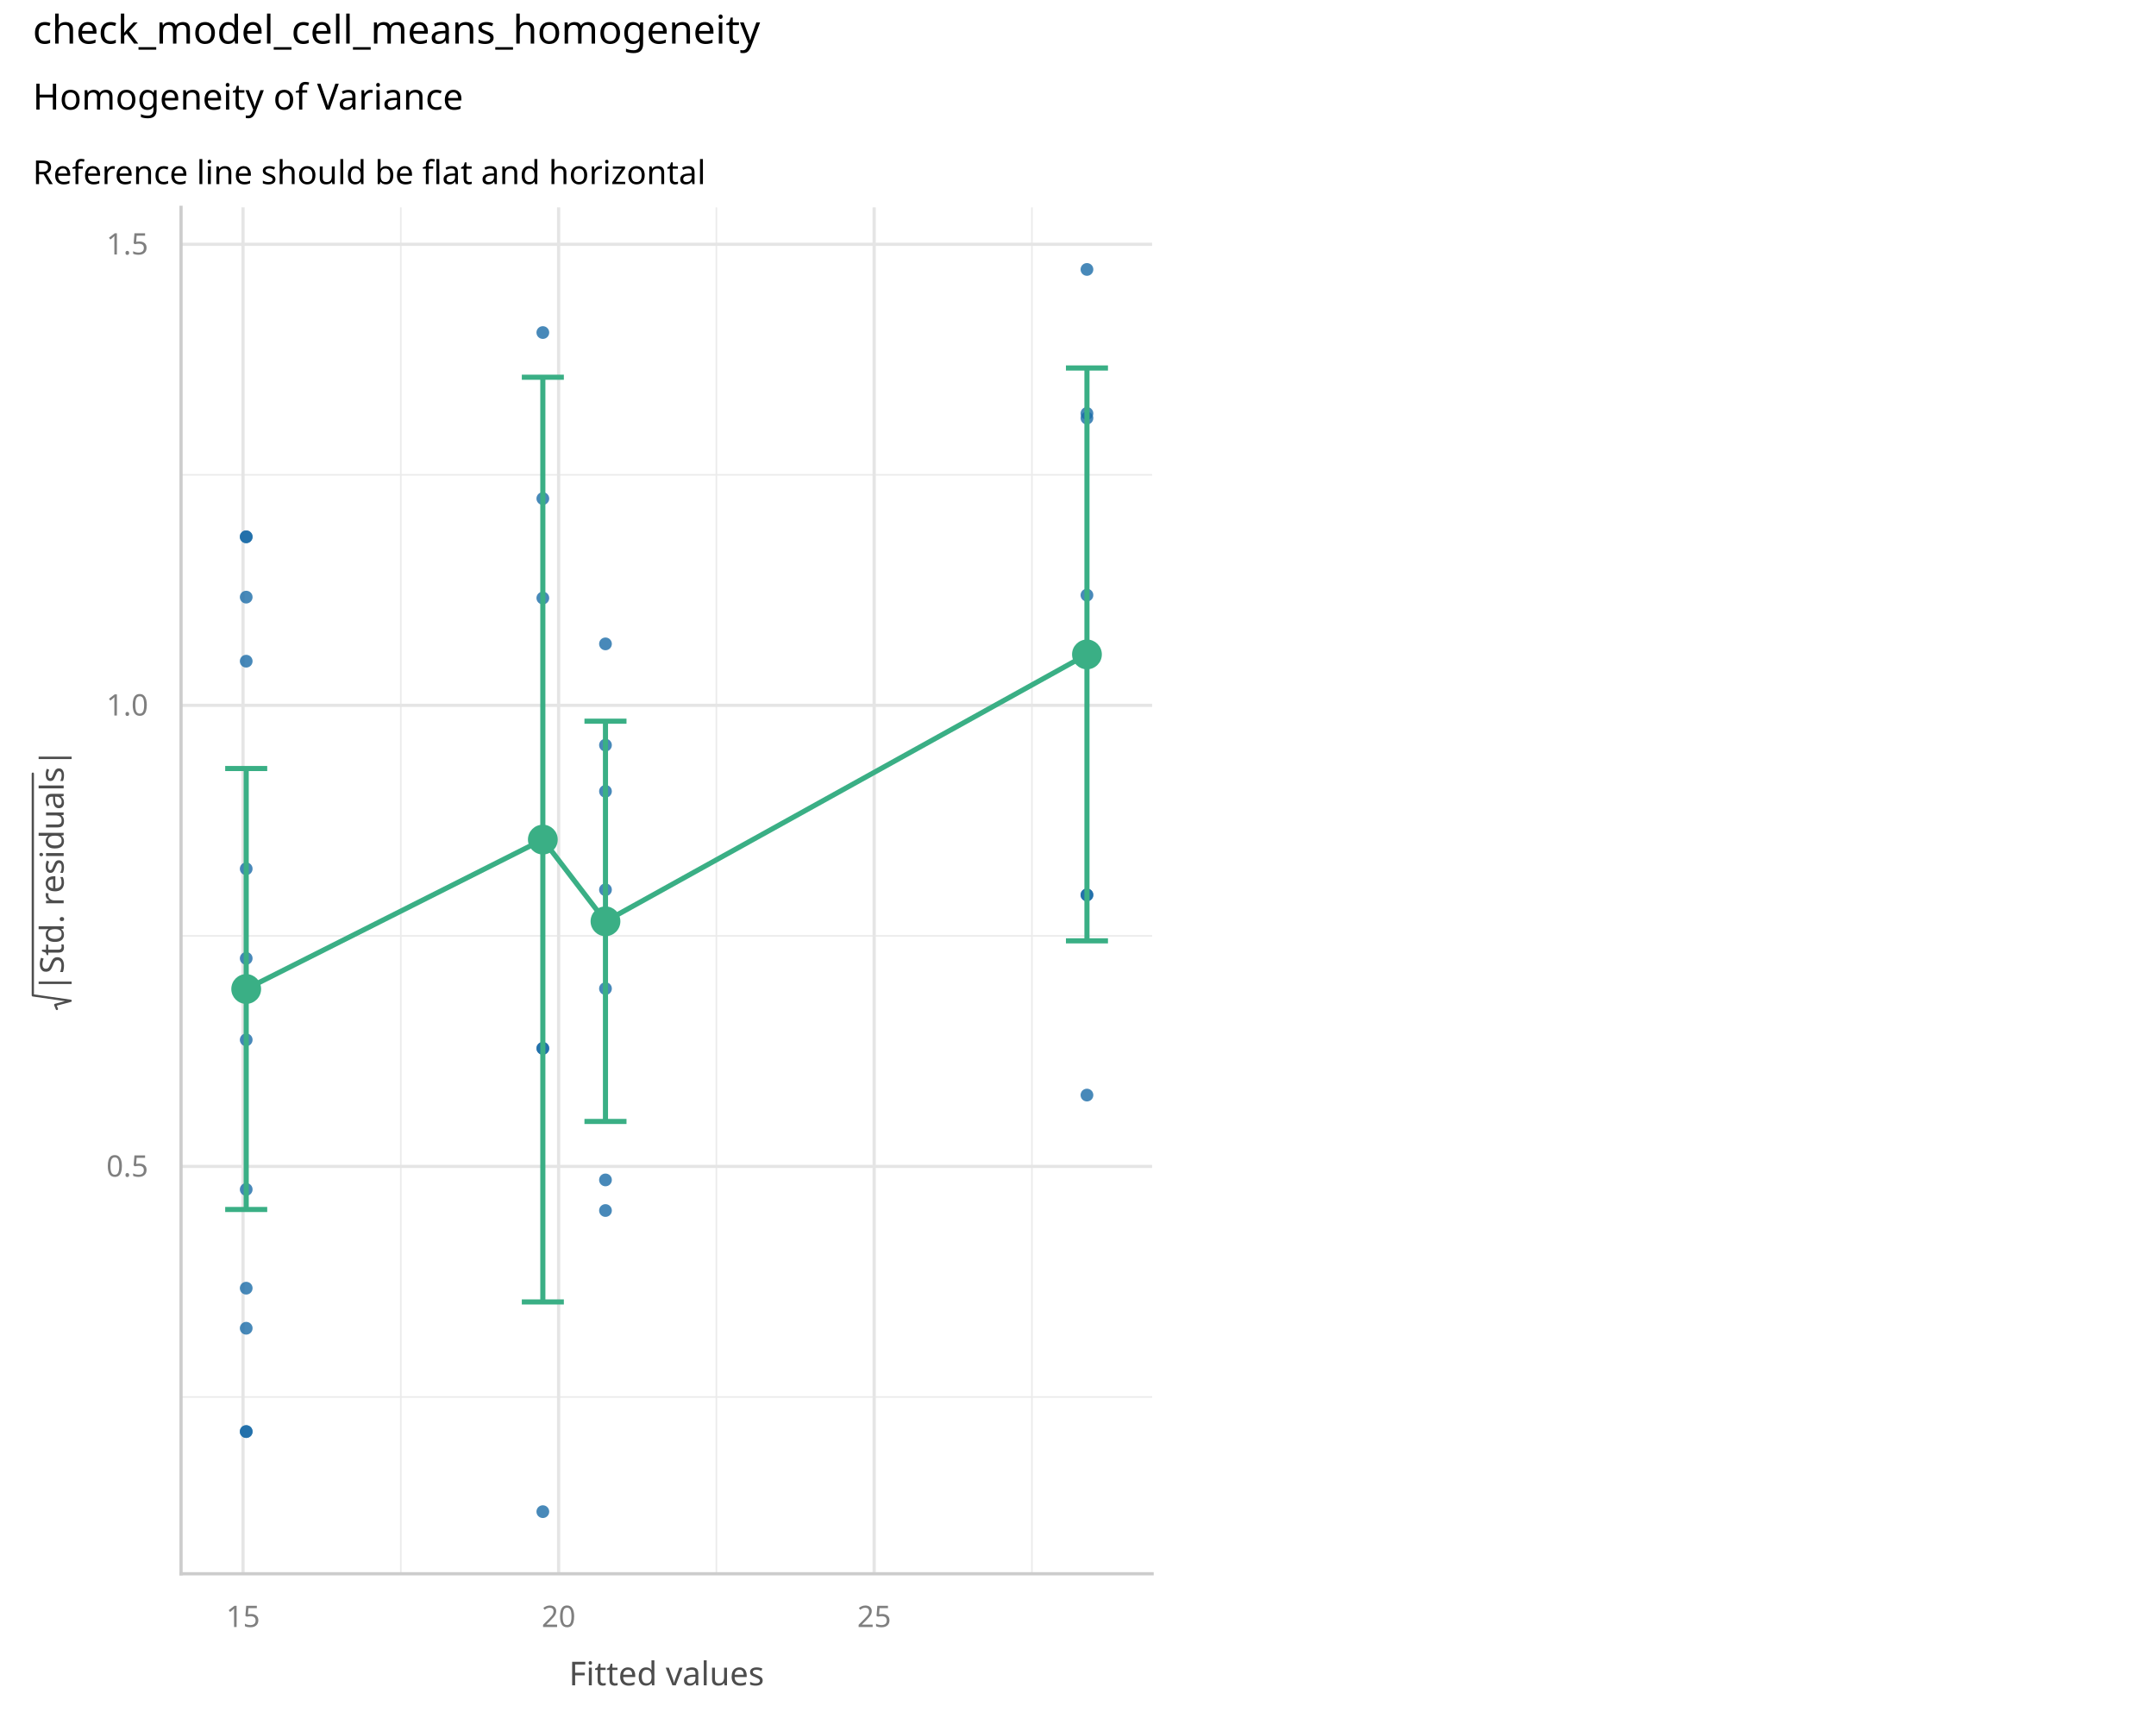
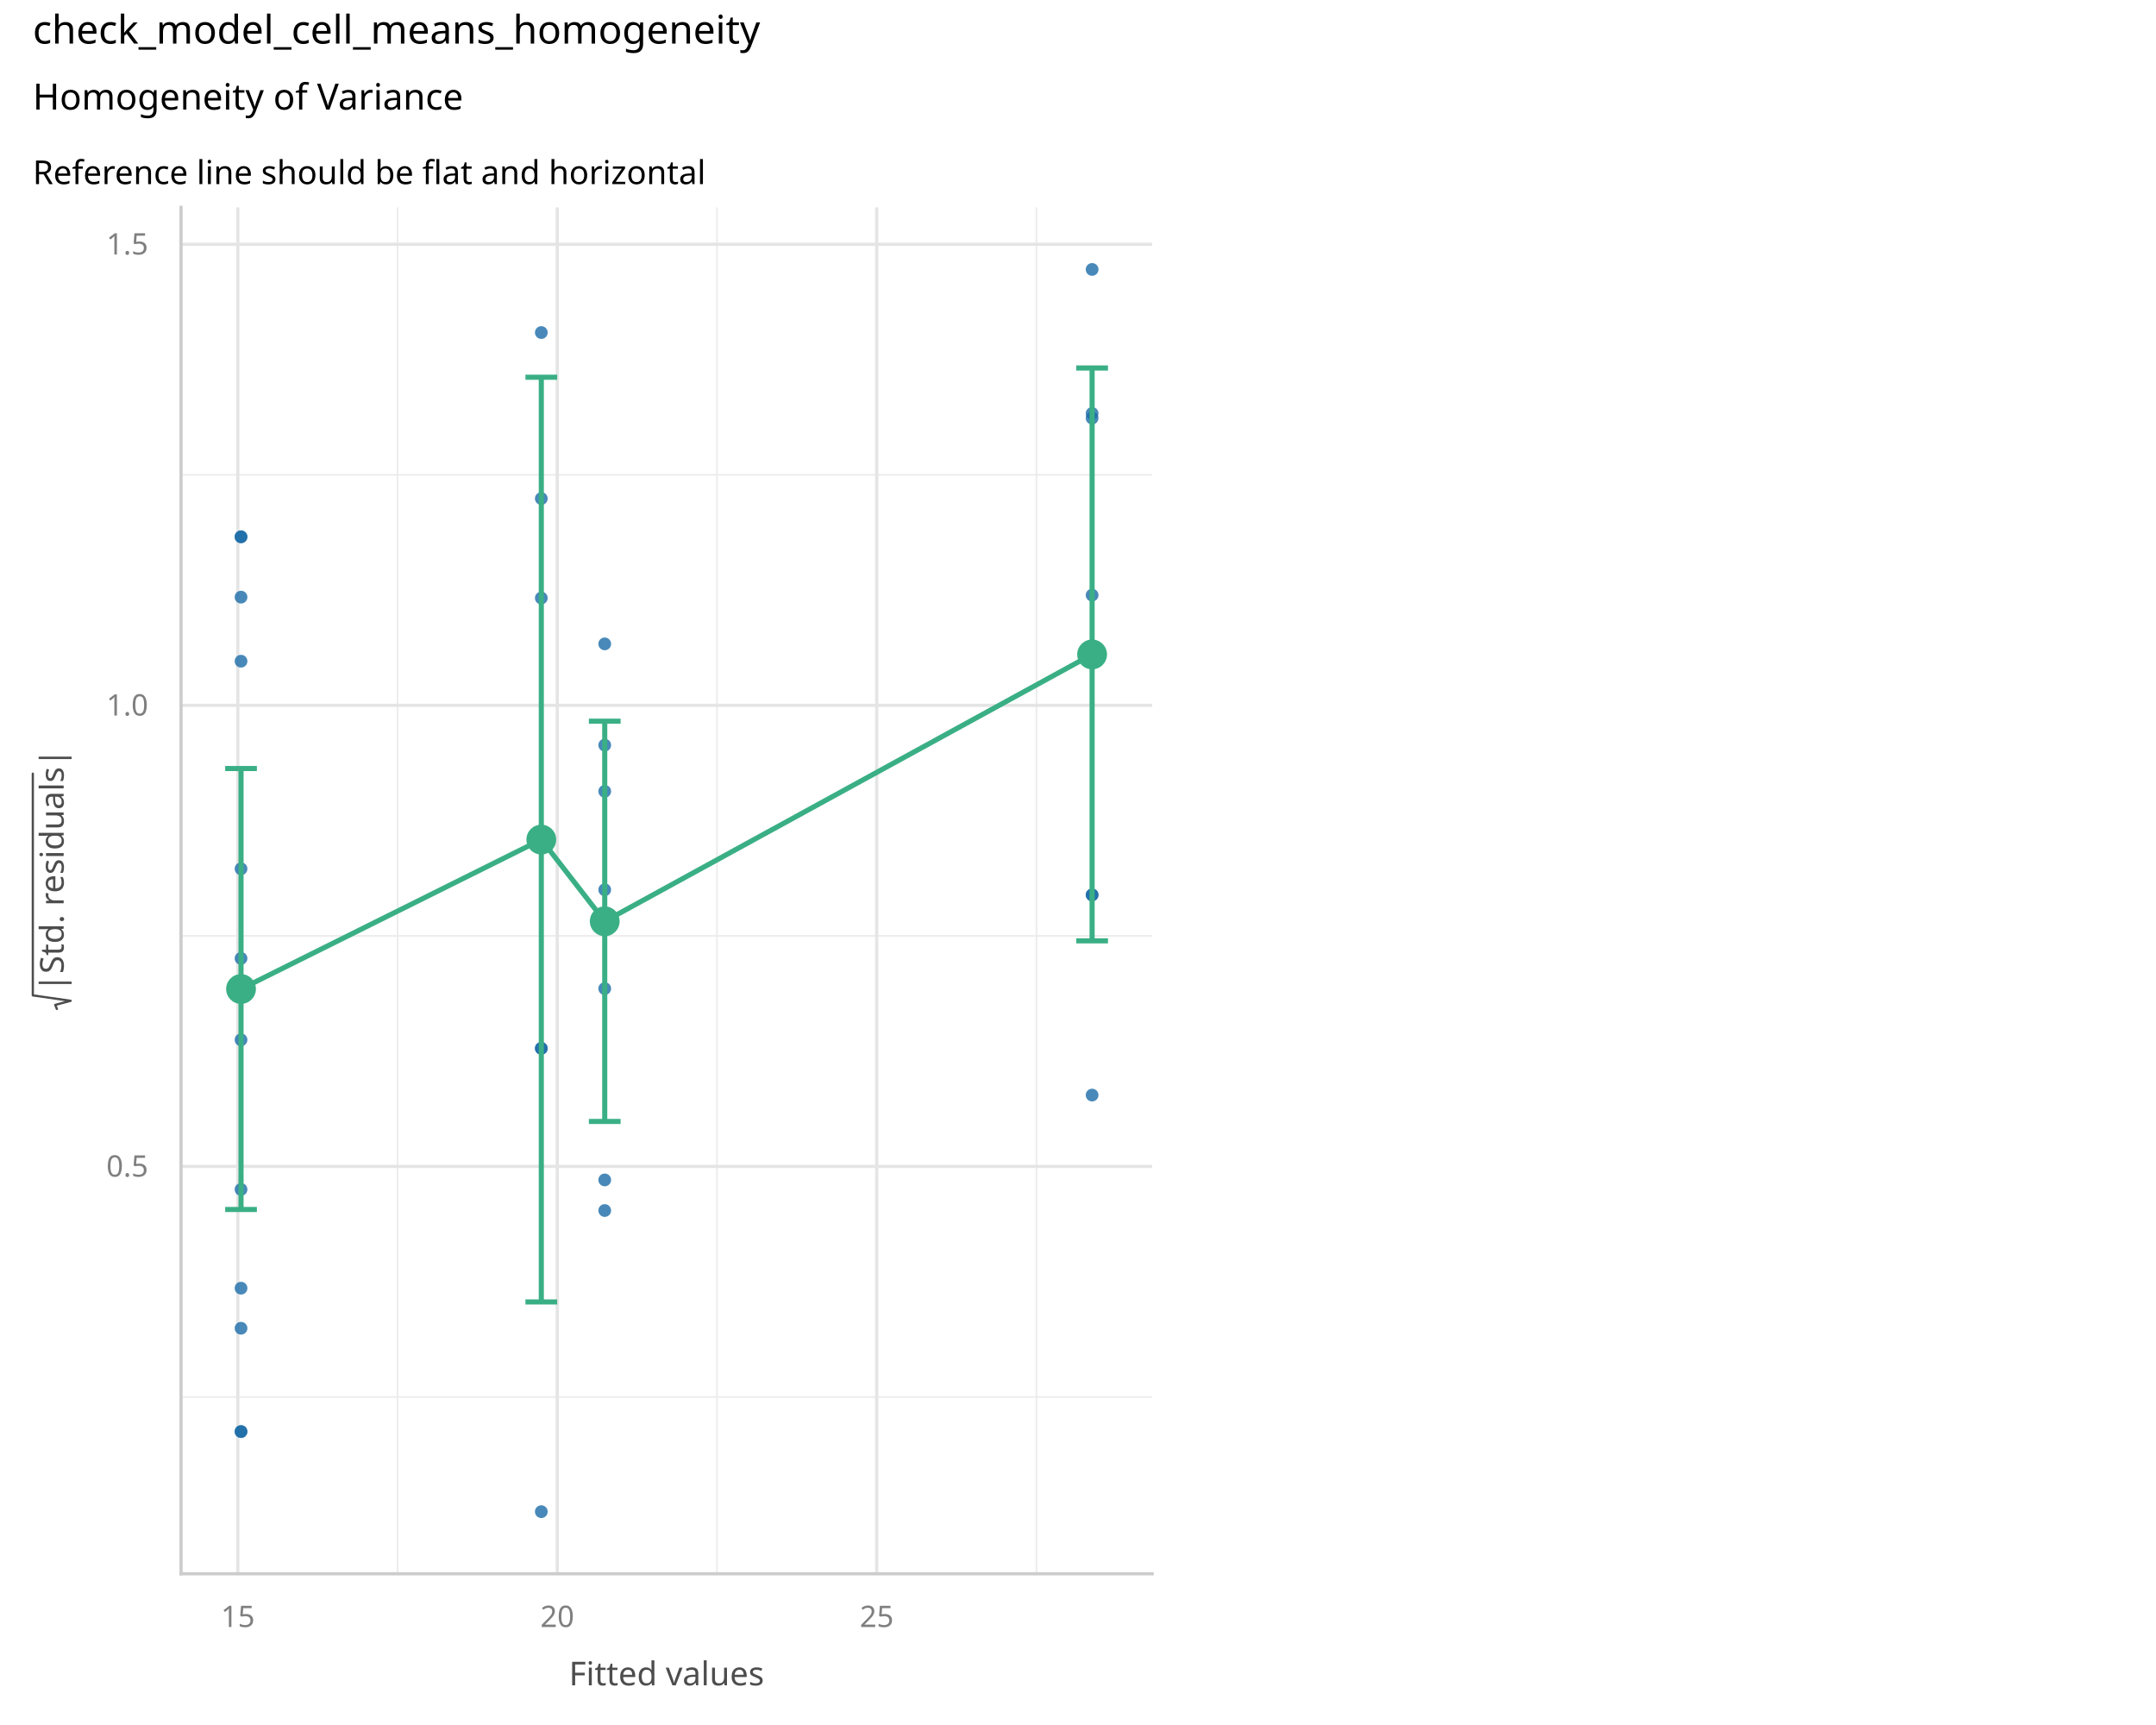
<svg xmlns="http://www.w3.org/2000/svg" class="svglite" data-engine-version="2.0" width="720.00pt" height="576.00pt" viewBox="0 0 720.00 576.00">
  <defs>
    <style type="text/css">
    .svglite line, .svglite polyline, .svglite polygon, .svglite path, .svglite rect, .svglite circle {
      fill: none;
      stroke: #000000;
      stroke-linecap: round;
      stroke-linejoin: round;
      stroke-miterlimit: 10.00;
    }
  </style>
  </defs>
  <rect width="100%" height="100%" style="stroke: none; fill: #FFFFFF;" />
  <defs>
    <clipPath id="cpMC4wMHw3MjAuMDB8MC4wMHw1NzYuMDA=">
      <rect x="0.00" y="0.00" width="720.00" height="576.00" />
    </clipPath>
  </defs>
  <g clip-path="url(#cpMC4wMHw3MjAuMDB8MC4wMHw1NzYuMDA=)">
    <rect x="0.00" y="0.00" width="720.00" height="576.00" style="stroke-width: 1.07; stroke: #FFFFFF; fill: #FFFFFF;" />
  </g>
  <defs>
    <clipPath id="cpNjAuNDZ8NzE0LjUyfDY5LjIzfDUyNS41MA==">
      <rect x="60.46" y="69.23" width="654.06" height="456.27" />
    </clipPath>
  </defs>
  <g clip-path="url(#cpNjAuNDZ8NzE0LjUyfDY5LjIzfDUyNS41MA==)">
</g>
  <g clip-path="url(#cpMC4wMHw3MjAuMDB8MC4wMHw1NzYuMDA=)">
</g>
  <defs>
    <clipPath id="cpNS40OHwzOTAuMjN8MjIuNzh8NTcwLjUy">
      <rect x="5.48" y="22.78" width="384.75" height="547.74" />
    </clipPath>
  </defs>
  <g clip-path="url(#cpNS40OHwzOTAuMjN8MjIuNzh8NTcwLjUy)">
    <rect x="5.48" y="22.78" width="384.75" height="547.74" style="stroke-width: 1.07; stroke: #FFFFFF; fill: #FFFFFF;" />
  </g>
  <g clip-path="url(#cpMC4wMHw3MjAuMDB8MC4wMHw1NzYuMDA=)">
</g>
  <defs>
    <clipPath id="cpNjAuNDZ8Mzg0Ljc1fDY5LjIzfDUyNS41MA==">
      <rect x="60.46" y="69.23" width="324.29" height="456.27" />
    </clipPath>
  </defs>
  <g clip-path="url(#cpNjAuNDZ8Mzg0Ljc1fDY5LjIzfDUyNS41MA==)">
    <rect x="60.46" y="69.23" width="324.29" height="456.27" style="stroke-width: 1.07; stroke: none; fill: #FFFFFF;" />
    <polyline points="60.46,466.46 384.75,466.46 " style="stroke-width: 0.53; stroke: #EBEBEB; stroke-linecap: butt;" />
    <polyline points="60.46,312.50 384.75,312.50 " style="stroke-width: 0.53; stroke: #EBEBEB; stroke-linecap: butt;" />
    <polyline points="60.46,158.55 384.75,158.55 " style="stroke-width: 0.53; stroke: #EBEBEB; stroke-linecap: butt;" />
-     <polyline points="133.85,525.50 133.85,69.23 " style="stroke-width: 0.53; stroke: #EBEBEB; stroke-linecap: butt;" />
-     <polyline points="239.24,525.50 239.24,69.23 " style="stroke-width: 0.53; stroke: #EBEBEB; stroke-linecap: butt;" />
-     <polyline points="344.62,525.50 344.62,69.23 " style="stroke-width: 0.53; stroke: #EBEBEB; stroke-linecap: butt;" />
+     <polyline points="132.76,525.50 132.76,69.23 " style="stroke-width: 0.53; stroke: #EBEBEB; stroke-linecap: butt;" />
+     <polyline points="239.44,525.50 239.44,69.23 " style="stroke-width: 0.53; stroke: #EBEBEB; stroke-linecap: butt;" />
+     <polyline points="346.12,525.50 346.12,69.23 " style="stroke-width: 0.53; stroke: #EBEBEB; stroke-linecap: butt;" />
    <polyline points="60.46,389.48 384.75,389.48 " style="stroke-width: 1.07; stroke: #E5E5E5; stroke-linecap: butt;" />
    <polyline points="60.46,235.53 384.75,235.53 " style="stroke-width: 1.07; stroke: #E5E5E5; stroke-linecap: butt;" />
    <polyline points="60.46,81.58 384.75,81.58 " style="stroke-width: 1.07; stroke: #E5E5E5; stroke-linecap: butt;" />
-     <polyline points="81.16,525.50 81.16,69.23 " style="stroke-width: 1.07; stroke: #E5E5E5; stroke-linecap: butt;" />
-     <polyline points="186.55,525.50 186.55,69.23 " style="stroke-width: 1.07; stroke: #E5E5E5; stroke-linecap: butt;" />
-     <polyline points="291.93,525.50 291.93,69.23 " style="stroke-width: 1.07; stroke: #E5E5E5; stroke-linecap: butt;" />
-     <circle cx="181.28" cy="350.06" r="2.13" style="stroke-width: 0.00; stroke: none; fill: #1B6CA8; fill-opacity: 0.80;" />
-     <circle cx="181.28" cy="350.06" r="2.13" style="stroke-width: 0.00; stroke: none; fill: #1B6CA8; fill-opacity: 0.80;" />
-     <circle cx="362.99" cy="138.05" r="2.13" style="stroke-width: 0.00; stroke: none; fill: #1B6CA8; fill-opacity: 0.80;" />
-     <circle cx="202.20" cy="404.21" r="2.13" style="stroke-width: 0.00; stroke: none; fill: #1B6CA8; fill-opacity: 0.80;" />
-     <circle cx="82.22" cy="220.78" r="2.13" style="stroke-width: 0.00; stroke: none; fill: #1B6CA8; fill-opacity: 0.80;" />
-     <circle cx="202.20" cy="264.23" r="2.13" style="stroke-width: 0.00; stroke: none; fill: #1B6CA8; fill-opacity: 0.80;" />
-     <circle cx="82.22" cy="397.17" r="2.13" style="stroke-width: 0.00; stroke: none; fill: #1B6CA8; fill-opacity: 0.80;" />
-     <circle cx="202.20" cy="215.00" r="2.13" style="stroke-width: 0.00; stroke: none; fill: #1B6CA8; fill-opacity: 0.80;" />
-     <circle cx="202.20" cy="297.10" r="2.13" style="stroke-width: 0.00; stroke: none; fill: #1B6CA8; fill-opacity: 0.80;" />
-     <circle cx="202.20" cy="330.11" r="2.13" style="stroke-width: 0.00; stroke: none; fill: #1B6CA8; fill-opacity: 0.80;" />
-     <circle cx="202.20" cy="248.81" r="2.13" style="stroke-width: 0.00; stroke: none; fill: #1B6CA8; fill-opacity: 0.80;" />
-     <circle cx="82.22" cy="347.21" r="2.13" style="stroke-width: 0.00; stroke: none; fill: #1B6CA8; fill-opacity: 0.80;" />
-     <circle cx="82.22" cy="290.10" r="2.13" style="stroke-width: 0.00; stroke: none; fill: #1B6CA8; fill-opacity: 0.80;" />
-     <circle cx="82.22" cy="478.02" r="2.13" style="stroke-width: 0.00; stroke: none; fill: #1B6CA8; fill-opacity: 0.80;" />
-     <circle cx="82.22" cy="179.25" r="2.13" style="stroke-width: 0.00; stroke: none; fill: #1B6CA8; fill-opacity: 0.80;" />
-     <circle cx="82.22" cy="179.25" r="2.13" style="stroke-width: 0.00; stroke: none; fill: #1B6CA8; fill-opacity: 0.80;" />
-     <circle cx="82.22" cy="443.52" r="2.13" style="stroke-width: 0.00; stroke: none; fill: #1B6CA8; fill-opacity: 0.80;" />
-     <circle cx="362.99" cy="198.72" r="2.13" style="stroke-width: 0.00; stroke: none; fill: #1B6CA8; fill-opacity: 0.80;" />
-     <circle cx="362.99" cy="298.82" r="2.13" style="stroke-width: 0.00; stroke: none; fill: #1B6CA8; fill-opacity: 0.80;" />
-     <circle cx="362.99" cy="139.61" r="2.13" style="stroke-width: 0.00; stroke: none; fill: #1B6CA8; fill-opacity: 0.80;" />
-     <circle cx="202.20" cy="393.99" r="2.13" style="stroke-width: 0.00; stroke: none; fill: #1B6CA8; fill-opacity: 0.80;" />
-     <circle cx="82.22" cy="430.14" r="2.13" style="stroke-width: 0.00; stroke: none; fill: #1B6CA8; fill-opacity: 0.80;" />
-     <circle cx="82.22" cy="478.02" r="2.13" style="stroke-width: 0.00; stroke: none; fill: #1B6CA8; fill-opacity: 0.80;" />
-     <circle cx="82.22" cy="320.02" r="2.13" style="stroke-width: 0.00; stroke: none; fill: #1B6CA8; fill-opacity: 0.80;" />
-     <circle cx="82.22" cy="199.39" r="2.13" style="stroke-width: 0.00; stroke: none; fill: #1B6CA8; fill-opacity: 0.80;" />
-     <circle cx="362.99" cy="365.66" r="2.13" style="stroke-width: 0.00; stroke: none; fill: #1B6CA8; fill-opacity: 0.80;" />
-     <circle cx="181.28" cy="111.04" r="2.13" style="stroke-width: 0.00; stroke: none; fill: #1B6CA8; fill-opacity: 0.80;" />
-     <circle cx="362.99" cy="298.82" r="2.13" style="stroke-width: 0.00; stroke: none; fill: #1B6CA8; fill-opacity: 0.80;" />
-     <circle cx="181.28" cy="199.69" r="2.13" style="stroke-width: 0.00; stroke: none; fill: #1B6CA8; fill-opacity: 0.80;" />
-     <circle cx="181.28" cy="504.76" r="2.13" style="stroke-width: 0.00; stroke: none; fill: #1B6CA8; fill-opacity: 0.80;" />
-     <circle cx="181.28" cy="166.48" r="2.13" style="stroke-width: 0.00; stroke: none; fill: #1B6CA8; fill-opacity: 0.80;" />
-     <circle cx="362.99" cy="89.97" r="2.13" style="stroke-width: 0.00; stroke: none; fill: #1B6CA8; fill-opacity: 0.80;" />
-     <polyline points="75.20,256.62 89.24,256.62 " style="stroke-width: 1.71; stroke: #3AAF85; stroke-linecap: butt;" />
-     <polyline points="82.22,256.62 82.22,403.86 " style="stroke-width: 1.71; stroke: #3AAF85; stroke-linecap: butt;" />
-     <polyline points="75.20,403.86 89.24,403.86 " style="stroke-width: 1.71; stroke: #3AAF85; stroke-linecap: butt;" />
-     <polyline points="174.26,125.96 188.30,125.96 " style="stroke-width: 1.71; stroke: #3AAF85; stroke-linecap: butt;" />
-     <polyline points="181.28,125.96 181.28,434.74 " style="stroke-width: 1.71; stroke: #3AAF85; stroke-linecap: butt;" />
-     <polyline points="174.26,434.74 188.30,434.74 " style="stroke-width: 1.71; stroke: #3AAF85; stroke-linecap: butt;" />
-     <polyline points="195.18,240.81 209.22,240.81 " style="stroke-width: 1.71; stroke: #3AAF85; stroke-linecap: butt;" />
-     <polyline points="202.20,240.81 202.20,374.46 " style="stroke-width: 1.71; stroke: #3AAF85; stroke-linecap: butt;" />
-     <polyline points="195.18,374.46 209.22,374.46 " style="stroke-width: 1.71; stroke: #3AAF85; stroke-linecap: butt;" />
-     <polyline points="355.97,122.88 370.01,122.88 " style="stroke-width: 1.71; stroke: #3AAF85; stroke-linecap: butt;" />
-     <polyline points="362.99,122.88 362.99,314.16 " style="stroke-width: 1.71; stroke: #3AAF85; stroke-linecap: butt;" />
-     <polyline points="355.97,314.16 370.01,314.16 " style="stroke-width: 1.71; stroke: #3AAF85; stroke-linecap: butt;" />
-     <polyline points="82.22,330.24 181.28,280.35 202.20,307.64 362.99,218.52 " style="stroke-width: 1.71; stroke: #3AAF85; stroke-linecap: butt;" />
-     <circle cx="82.22" cy="330.24" r="4.62" style="stroke-width: 0.71; stroke: #3AAF85; fill: #3AAF85;" />
-     <circle cx="181.28" cy="280.35" r="4.62" style="stroke-width: 0.71; stroke: #3AAF85; fill: #3AAF85;" />
-     <circle cx="202.20" cy="307.64" r="4.62" style="stroke-width: 0.71; stroke: #3AAF85; fill: #3AAF85;" />
-     <circle cx="362.99" cy="218.52" r="4.62" style="stroke-width: 0.71; stroke: #3AAF85; fill: #3AAF85;" />
+     <polyline points="79.43,525.50 79.43,69.23 " style="stroke-width: 1.07; stroke: #E5E5E5; stroke-linecap: butt;" />
+     <polyline points="186.10,525.50 186.10,69.23 " style="stroke-width: 1.07; stroke: #E5E5E5; stroke-linecap: butt;" />
+     <polyline points="292.78,525.50 292.78,69.23 " style="stroke-width: 1.07; stroke: #E5E5E5; stroke-linecap: butt;" />
+     <circle cx="180.77" cy="350.06" r="2.13" style="stroke-width: 0.00; stroke: none; fill: #1B6CA8; fill-opacity: 0.80;" />
+     <circle cx="180.77" cy="350.06" r="2.13" style="stroke-width: 0.00; stroke: none; fill: #1B6CA8; fill-opacity: 0.80;" />
+     <circle cx="364.71" cy="138.05" r="2.13" style="stroke-width: 0.00; stroke: none; fill: #1B6CA8; fill-opacity: 0.80;" />
+     <circle cx="201.95" cy="404.21" r="2.13" style="stroke-width: 0.00; stroke: none; fill: #1B6CA8; fill-opacity: 0.80;" />
+     <circle cx="80.49" cy="220.78" r="2.13" style="stroke-width: 0.00; stroke: none; fill: #1B6CA8; fill-opacity: 0.80;" />
+     <circle cx="201.95" cy="264.23" r="2.13" style="stroke-width: 0.00; stroke: none; fill: #1B6CA8; fill-opacity: 0.80;" />
+     <circle cx="80.49" cy="397.17" r="2.13" style="stroke-width: 0.00; stroke: none; fill: #1B6CA8; fill-opacity: 0.80;" />
+     <circle cx="201.95" cy="215.00" r="2.13" style="stroke-width: 0.00; stroke: none; fill: #1B6CA8; fill-opacity: 0.80;" />
+     <circle cx="201.95" cy="297.10" r="2.13" style="stroke-width: 0.00; stroke: none; fill: #1B6CA8; fill-opacity: 0.80;" />
+     <circle cx="201.95" cy="330.11" r="2.13" style="stroke-width: 0.00; stroke: none; fill: #1B6CA8; fill-opacity: 0.80;" />
+     <circle cx="201.95" cy="248.81" r="2.13" style="stroke-width: 0.00; stroke: none; fill: #1B6CA8; fill-opacity: 0.80;" />
+     <circle cx="80.49" cy="347.21" r="2.13" style="stroke-width: 0.00; stroke: none; fill: #1B6CA8; fill-opacity: 0.80;" />
+     <circle cx="80.49" cy="290.10" r="2.13" style="stroke-width: 0.00; stroke: none; fill: #1B6CA8; fill-opacity: 0.80;" />
+     <circle cx="80.49" cy="478.02" r="2.13" style="stroke-width: 0.00; stroke: none; fill: #1B6CA8; fill-opacity: 0.80;" />
+     <circle cx="80.49" cy="179.25" r="2.13" style="stroke-width: 0.00; stroke: none; fill: #1B6CA8; fill-opacity: 0.80;" />
+     <circle cx="80.49" cy="179.25" r="2.13" style="stroke-width: 0.00; stroke: none; fill: #1B6CA8; fill-opacity: 0.80;" />
+     <circle cx="80.49" cy="443.52" r="2.13" style="stroke-width: 0.00; stroke: none; fill: #1B6CA8; fill-opacity: 0.80;" />
+     <circle cx="364.71" cy="198.72" r="2.13" style="stroke-width: 0.00; stroke: none; fill: #1B6CA8; fill-opacity: 0.80;" />
+     <circle cx="364.71" cy="298.82" r="2.13" style="stroke-width: 0.00; stroke: none; fill: #1B6CA8; fill-opacity: 0.80;" />
+     <circle cx="364.71" cy="139.61" r="2.13" style="stroke-width: 0.00; stroke: none; fill: #1B6CA8; fill-opacity: 0.80;" />
+     <circle cx="201.95" cy="393.99" r="2.13" style="stroke-width: 0.00; stroke: none; fill: #1B6CA8; fill-opacity: 0.80;" />
+     <circle cx="80.49" cy="430.14" r="2.13" style="stroke-width: 0.00; stroke: none; fill: #1B6CA8; fill-opacity: 0.80;" />
+     <circle cx="80.49" cy="478.02" r="2.13" style="stroke-width: 0.00; stroke: none; fill: #1B6CA8; fill-opacity: 0.80;" />
+     <circle cx="80.49" cy="320.02" r="2.13" style="stroke-width: 0.00; stroke: none; fill: #1B6CA8; fill-opacity: 0.80;" />
+     <circle cx="80.49" cy="199.39" r="2.13" style="stroke-width: 0.00; stroke: none; fill: #1B6CA8; fill-opacity: 0.80;" />
+     <circle cx="364.71" cy="365.66" r="2.13" style="stroke-width: 0.00; stroke: none; fill: #1B6CA8; fill-opacity: 0.80;" />
+     <circle cx="180.77" cy="111.04" r="2.13" style="stroke-width: 0.00; stroke: none; fill: #1B6CA8; fill-opacity: 0.80;" />
+     <circle cx="364.71" cy="298.82" r="2.13" style="stroke-width: 0.00; stroke: none; fill: #1B6CA8; fill-opacity: 0.80;" />
+     <circle cx="180.77" cy="199.69" r="2.13" style="stroke-width: 0.00; stroke: none; fill: #1B6CA8; fill-opacity: 0.80;" />
+     <circle cx="180.77" cy="504.76" r="2.13" style="stroke-width: 0.00; stroke: none; fill: #1B6CA8; fill-opacity: 0.80;" />
+     <circle cx="180.77" cy="166.48" r="2.13" style="stroke-width: 0.00; stroke: none; fill: #1B6CA8; fill-opacity: 0.80;" />
+     <circle cx="364.71" cy="89.97" r="2.13" style="stroke-width: 0.00; stroke: none; fill: #1B6CA8; fill-opacity: 0.80;" />
+     <polyline points="75.20,256.62 85.79,256.62 " style="stroke-width: 1.71; stroke: #3AAF85; stroke-linecap: butt;" />
+     <polyline points="80.49,256.62 80.49,403.86 " style="stroke-width: 1.71; stroke: #3AAF85; stroke-linecap: butt;" />
+     <polyline points="75.20,403.86 85.79,403.86 " style="stroke-width: 1.71; stroke: #3AAF85; stroke-linecap: butt;" />
+     <polyline points="175.47,125.96 186.07,125.96 " style="stroke-width: 1.71; stroke: #3AAF85; stroke-linecap: butt;" />
+     <polyline points="180.77,125.96 180.77,434.74 " style="stroke-width: 1.71; stroke: #3AAF85; stroke-linecap: butt;" />
+     <polyline points="175.47,434.74 186.07,434.74 " style="stroke-width: 1.71; stroke: #3AAF85; stroke-linecap: butt;" />
+     <polyline points="196.66,240.81 207.25,240.81 " style="stroke-width: 1.71; stroke: #3AAF85; stroke-linecap: butt;" />
+     <polyline points="201.95,240.81 201.95,374.46 " style="stroke-width: 1.71; stroke: #3AAF85; stroke-linecap: butt;" />
+     <polyline points="196.66,374.46 207.25,374.46 " style="stroke-width: 1.71; stroke: #3AAF85; stroke-linecap: butt;" />
+     <polyline points="359.42,122.88 370.01,122.88 " style="stroke-width: 1.71; stroke: #3AAF85; stroke-linecap: butt;" />
+     <polyline points="364.71,122.88 364.71,314.16 " style="stroke-width: 1.71; stroke: #3AAF85; stroke-linecap: butt;" />
+     <polyline points="359.42,314.16 370.01,314.16 " style="stroke-width: 1.71; stroke: #3AAF85; stroke-linecap: butt;" />
+     <polyline points="80.49,330.24 180.77,280.35 201.95,307.64 364.71,218.52 " style="stroke-width: 1.71; stroke: #3AAF85; stroke-linecap: butt;" />
+     <circle cx="80.49" cy="330.24" r="4.62" style="stroke-width: 0.71; stroke: #3AAF85; fill: #3AAF85;" />
+     <circle cx="180.77" cy="280.35" r="4.62" style="stroke-width: 0.71; stroke: #3AAF85; fill: #3AAF85;" />
+     <circle cx="201.95" cy="307.64" r="4.62" style="stroke-width: 0.71; stroke: #3AAF85; fill: #3AAF85;" />
+     <circle cx="364.71" cy="218.52" r="4.62" style="stroke-width: 0.71; stroke: #3AAF85; fill: #3AAF85;" />
  </g>
  <g clip-path="url(#cpMC4wMHw3MjAuMDB8MC4wMHw1NzYuMDA=)">
    <polyline points="60.46,525.50 60.46,69.23 " style="stroke-width: 1.07; stroke: #CCCCCC; stroke-linecap: square;" />
    <text x="49.50" y="392.89" text-anchor="end" style="font-size: 9.90px; fill: #7F7F7F; font-family: sans;" textLength="13.76px" lengthAdjust="spacingAndGlyphs">0.5</text>
    <text x="49.50" y="238.93" text-anchor="end" style="font-size: 9.90px; fill: #7F7F7F; font-family: sans;" textLength="13.76px" lengthAdjust="spacingAndGlyphs">1.0</text>
    <text x="49.50" y="84.98" text-anchor="end" style="font-size: 9.90px; fill: #7F7F7F; font-family: sans;" textLength="13.76px" lengthAdjust="spacingAndGlyphs">1.5</text>
    <polyline points="60.46,525.50 384.75,525.50 " style="stroke-width: 1.07; stroke: #CCCCCC; stroke-linecap: square;" />
-     <text x="81.16" y="543.27" text-anchor="middle" style="font-size: 9.90px; fill: #7F7F7F; font-family: sans;" textLength="11.01px" lengthAdjust="spacingAndGlyphs">15</text>
-     <text x="186.55" y="543.27" text-anchor="middle" style="font-size: 9.90px; fill: #7F7F7F; font-family: sans;" textLength="11.01px" lengthAdjust="spacingAndGlyphs">20</text>
-     <text x="291.93" y="543.27" text-anchor="middle" style="font-size: 9.90px; fill: #7F7F7F; font-family: sans;" textLength="11.01px" lengthAdjust="spacingAndGlyphs">25</text>
+     <text x="79.43" y="543.27" text-anchor="middle" style="font-size: 9.90px; fill: #7F7F7F; font-family: sans;" textLength="11.01px" lengthAdjust="spacingAndGlyphs">15</text>
+     <text x="186.10" y="543.27" text-anchor="middle" style="font-size: 9.90px; fill: #7F7F7F; font-family: sans;" textLength="11.01px" lengthAdjust="spacingAndGlyphs">20</text>
+     <text x="292.78" y="543.27" text-anchor="middle" style="font-size: 9.90px; fill: #7F7F7F; font-family: sans;" textLength="11.01px" lengthAdjust="spacingAndGlyphs">25</text>
    <text x="222.60" y="562.76" text-anchor="middle" style="font-size: 11.00px; fill: #4D4D4D; font-family: sans;" textLength="62.37px" lengthAdjust="spacingAndGlyphs">Fitted values</text>
    <polyline points="19.00,336.91 18.44,335.55 23.59,334.18 10.96,332.37 10.96,258.33 " style="stroke-width: 0.75; stroke: #4D4D4D;" />
    <text transform="translate(21.26,331.20) rotate(-90)" style="font-size: 11.00px; fill: #4D4D4D; font-family: sans;" textLength="72.37px" lengthAdjust="spacingAndGlyphs">|Std. residuals|</text>
    <text x="10.96" y="61.47" style="font-size: 11.00px; font-family: sans;" textLength="211.60px" lengthAdjust="spacingAndGlyphs">Reference line should be flat and horizontal</text>
    <text x="10.96" y="36.59" style="font-size: 12.10px; font-family: sans;" textLength="135.89px" lengthAdjust="spacingAndGlyphs">Homogeneity of Variance</text>
    <text x="10.96" y="14.56" style="font-size: 13.20px; font-family: sans;" textLength="234.86px" lengthAdjust="spacingAndGlyphs">check_model_cell_means_homogeneity</text>
  </g>
</svg>
